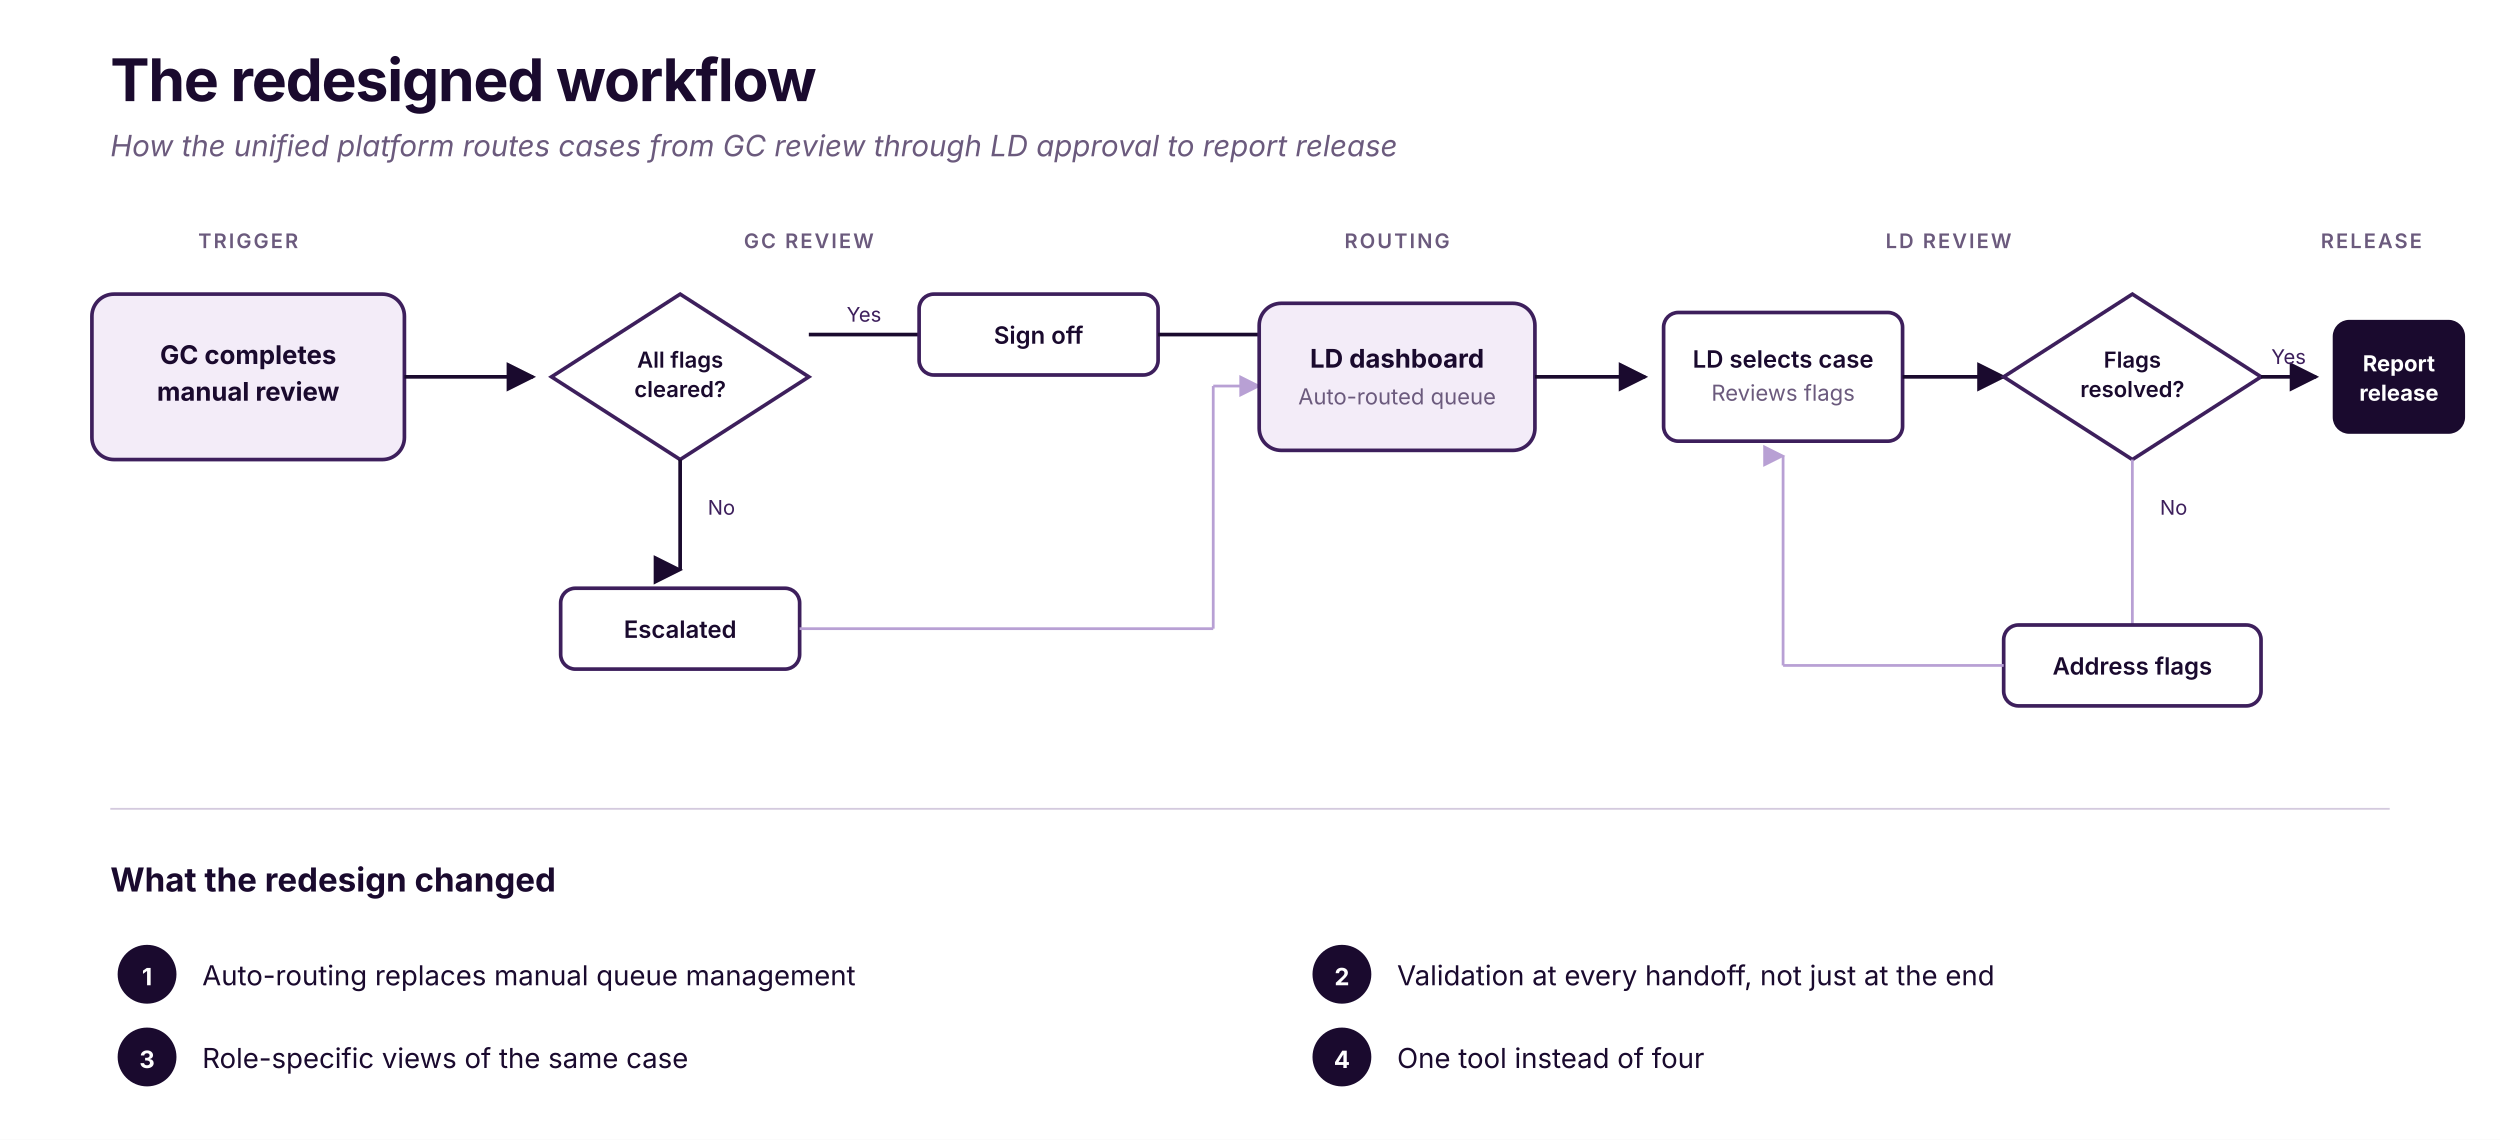
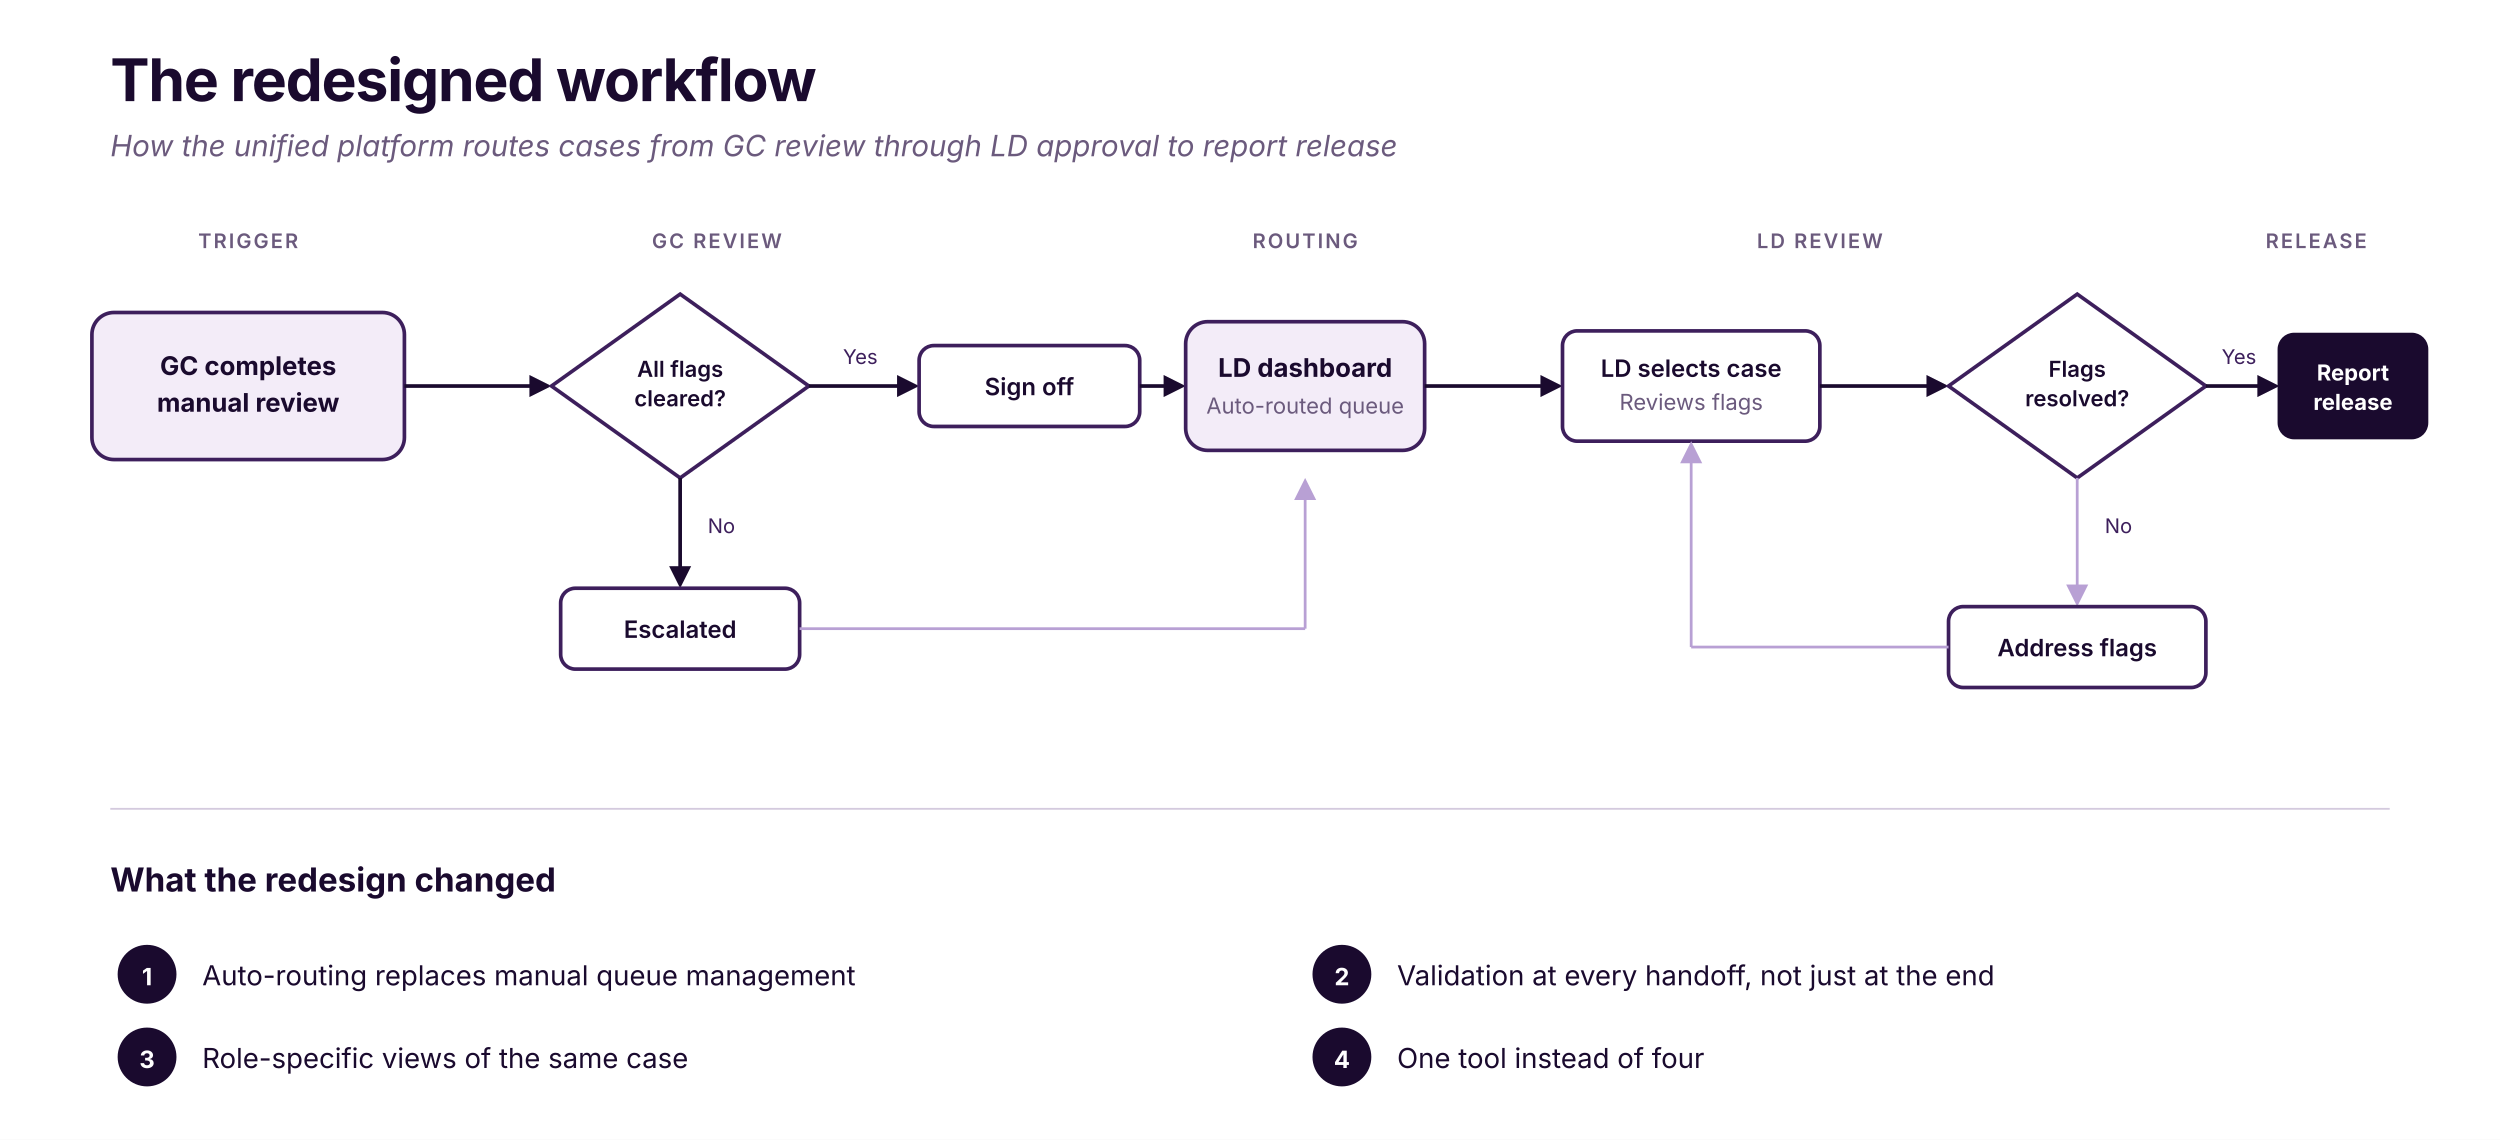
<svg xmlns="http://www.w3.org/2000/svg" viewBox="0 0 1360 620" width="1360" height="620">
  <defs>
    <style>
      text { font-family: 'Inter', 'SF Pro Display', 'Segoe UI', system-ui, sans-serif; }
    </style>
-     <marker id="arrow" viewBox="0 0 10 10" refX="9" refY="5" markerWidth="8" markerHeight="8" orient="auto-start-auto">
-       <path d="M0,0 L10,5 L0,10 Z" fill="#1a0a2e" />
-     </marker>
-     <marker id="arrow-light" viewBox="0 0 10 10" refX="9" refY="5" markerWidth="8" markerHeight="8" orient="auto-start-auto">
-       <path d="M0,0 L10,5 L0,10 Z" fill="#b8a0d4" />
-     </marker>
  </defs>
  <rect width="1360" height="620" fill="#ffffff" rx="0" />
  <text x="60" y="55" font-size="32" font-weight="700" fill="#1a0a2e" letter-spacing="-0.02em">The redesigned workflow</text>
  <text x="60" y="85" font-size="16" fill="#6b5a7d" font-style="italic">How the unified platform routes cases from GC review through LD approval to report release</text>
  <text x="135" y="135" font-size="11" font-weight="600" fill="#6b5a7d" text-anchor="middle" letter-spacing="0.1em">TRIGGER</text>
-   <text x="440" y="135" font-size="11" font-weight="600" fill="#6b5a7d" text-anchor="middle" letter-spacing="0.1em">GC REVIEW</text>
-   <text x="760" y="135" font-size="11" font-weight="600" fill="#6b5a7d" text-anchor="middle" letter-spacing="0.1em">ROUTING</text>
-   <text x="1060" y="135" font-size="11" font-weight="600" fill="#6b5a7d" text-anchor="middle" letter-spacing="0.1em">LD REVIEW</text>
-   <text x="1290" y="135" font-size="11" font-weight="600" fill="#6b5a7d" text-anchor="middle" letter-spacing="0.1em">RELEASE</text>
-   <rect x="50" y="160" width="170" height="90" rx="12" fill="#f3ecf8" stroke="#3d1f5c" stroke-width="2" />
-   <text x="135" y="198" font-size="14" font-weight="700" fill="#1a0a2e" text-anchor="middle">GC completes</text>
-   <text x="135" y="218" font-size="14" font-weight="700" fill="#1a0a2e" text-anchor="middle">manual review</text>
-   <line x1="220" y1="205" x2="290" y2="205" stroke="#1a0a2e" stroke-width="2" marker-end="url(#arrow)" />
-   <polygon points="370,160 440,205 370,250 300,205" fill="#ffffff" stroke="#3d1f5c" stroke-width="2" />
-   <text x="370" y="200" font-size="12" font-weight="600" fill="#1a0a2e" text-anchor="middle">All flags</text>
-   <text x="370" y="216" font-size="12" font-weight="600" fill="#1a0a2e" text-anchor="middle">cleared?</text>
-   <line x1="440" y1="182" x2="500" y2="182" stroke="#1a0a2e" stroke-width="2" />
-   <text x="470" y="175" font-size="11" fill="#3d1f5c" text-anchor="middle">Yes</text>
-   <rect x="500" y="160" width="130" height="44" rx="8" fill="#ffffff" stroke="#3d1f5c" stroke-width="2" />
-   <text x="565" y="187" font-size="13" font-weight="600" fill="#1a0a2e" text-anchor="middle">Sign off</text>
-   <line x1="370" y1="250" x2="370" y2="310" stroke="#1a0a2e" stroke-width="2" marker-end="url(#arrow)" />
-   <text x="385" y="280" font-size="11" fill="#3d1f5c">No</text>
+   <text x="390" y="135" font-size="11" font-weight="600" fill="#6b5a7d" text-anchor="middle" letter-spacing="0.1em">GC REVIEW</text>
+   <text x="710" y="135" font-size="11" font-weight="600" fill="#6b5a7d" text-anchor="middle" letter-spacing="0.1em">ROUTING</text>
+   <text x="990" y="135" font-size="11" font-weight="600" fill="#6b5a7d" text-anchor="middle" letter-spacing="0.1em">LD REVIEW</text>
+   <text x="1260" y="135" font-size="11" font-weight="600" fill="#6b5a7d" text-anchor="middle" letter-spacing="0.1em">RELEASE</text>
+   <rect x="50" y="170" width="170" height="80" rx="12" fill="#f3ecf8" stroke="#3d1f5c" stroke-width="2" />
+   <text x="135" y="204" font-size="14" font-weight="700" fill="#1a0a2e" text-anchor="middle">GC completes</text>
+   <text x="135" y="224" font-size="14" font-weight="700" fill="#1a0a2e" text-anchor="middle">manual review</text>
+   <line x1="220" y1="210" x2="295" y2="210" stroke="#1a0a2e" stroke-width="2" />
+   <polygon points="300,210 288,204 288,216" fill="#1a0a2e" />
+   <polygon points="370,160 440,210 370,260 300,210" fill="#ffffff" stroke="#3d1f5c" stroke-width="2" />
+   <text x="370" y="205" font-size="12" font-weight="600" fill="#1a0a2e" text-anchor="middle">All flags</text>
+   <text x="370" y="221" font-size="12" font-weight="600" fill="#1a0a2e" text-anchor="middle">cleared?</text>
+   <text x="468" y="198" font-size="11" fill="#3d1f5c" text-anchor="middle">Yes</text>
+   <line x1="440" y1="210" x2="495" y2="210" stroke="#1a0a2e" stroke-width="2" />
+   <polygon points="500,210 488,204 488,216" fill="#1a0a2e" />
+   <rect x="500" y="188" width="120" height="44" rx="8" fill="#ffffff" stroke="#3d1f5c" stroke-width="2" />
+   <text x="560" y="215" font-size="13" font-weight="600" fill="#1a0a2e" text-anchor="middle">Sign off</text>
+   <line x1="620" y1="210" x2="640" y2="210" stroke="#1a0a2e" stroke-width="2" />
+   <polygon points="645,210 633,204 633,216" fill="#1a0a2e" />
+   <text x="385" y="290" font-size="11" fill="#3d1f5c">No</text>
+   <line x1="370" y1="260" x2="370" y2="315" stroke="#1a0a2e" stroke-width="2" />
+   <polygon points="370,320 364,308 376,308" fill="#1a0a2e" />
  <rect x="305" y="320" width="130" height="44" rx="8" fill="#ffffff" stroke="#3d1f5c" stroke-width="2" />
  <text x="370" y="347" font-size="13" font-weight="600" fill="#1a0a2e" text-anchor="middle">Escalated</text>
-   <line x1="630" y1="182" x2="685" y2="182" stroke="#1a0a2e" stroke-width="2" />
-   <line x1="435" y1="342" x2="660" y2="342" stroke="#b8a0d4" stroke-width="1.5" />
-   <line x1="660" y1="342" x2="660" y2="210" stroke="#b8a0d4" stroke-width="1.5" />
-   <line x1="660" y1="210" x2="685" y2="210" stroke="#b8a0d4" stroke-width="1.5" marker-end="url(#arrow-light)" />
-   <rect x="685" y="165" width="150" height="80" rx="12" fill="#f3ecf8" stroke="#3d1f5c" stroke-width="2" />
-   <text x="760" y="200" font-size="14" font-weight="700" fill="#1a0a2e" text-anchor="middle">LD dashboard</text>
-   <text x="760" y="220" font-size="12" fill="#6b5a7d" text-anchor="middle">Auto-routed queue</text>
-   <line x1="835" y1="205" x2="895" y2="205" stroke="#1a0a2e" stroke-width="2" marker-end="url(#arrow)" />
-   <rect x="905" y="170" width="130" height="70" rx="8" fill="#ffffff" stroke="#3d1f5c" stroke-width="2" />
-   <text x="970" y="200" font-size="13" font-weight="600" fill="#1a0a2e" text-anchor="middle">LD selects case</text>
-   <text x="970" y="218" font-size="12" fill="#6b5a7d" text-anchor="middle">Reviews flags</text>
-   <line x1="1035" y1="205" x2="1090" y2="205" stroke="#1a0a2e" stroke-width="2" marker-end="url(#arrow)" />
-   <polygon points="1160,160 1230,205 1160,250 1090,205" fill="#ffffff" stroke="#3d1f5c" stroke-width="2" />
-   <text x="1160" y="200" font-size="12" font-weight="600" fill="#1a0a2e" text-anchor="middle">Flags</text>
-   <text x="1160" y="216" font-size="12" font-weight="600" fill="#1a0a2e" text-anchor="middle">resolved?</text>
-   <line x1="1230" y1="205" x2="1260" y2="205" stroke="#1a0a2e" stroke-width="2" marker-end="url(#arrow)" />
-   <text x="1245" y="198" font-size="11" fill="#3d1f5c" text-anchor="middle">Yes</text>
-   <rect x="1270" y="175" width="70" height="60" rx="8" fill="#1a0a2e" stroke="#1a0a2e" stroke-width="2" />
-   <text x="1305" y="202" font-size="12" font-weight="700" fill="#ffffff" text-anchor="middle">Report</text>
-   <text x="1305" y="218" font-size="12" font-weight="700" fill="#ffffff" text-anchor="middle">release</text>
-   <line x1="1160" y1="250" x2="1160" y2="340" stroke="#b8a0d4" stroke-width="1.5" />
-   <text x="1175" y="280" font-size="11" fill="#3d1f5c">No</text>
-   <rect x="1090" y="340" width="140" height="44" rx="8" fill="#ffffff" stroke="#3d1f5c" stroke-width="2" />
-   <text x="1160" y="367" font-size="13" font-weight="600" fill="#1a0a2e" text-anchor="middle">Address flags</text>
-   <line x1="1090" y1="362" x2="970" y2="362" stroke="#b8a0d4" stroke-width="1.5" />
-   <line x1="970" y1="362" x2="970" y2="248" stroke="#b8a0d4" stroke-width="1.5" marker-end="url(#arrow-light)" />
+   <line x1="435" y1="342" x2="710" y2="342" stroke="#b8a0d4" stroke-width="1.5" />
+   <line x1="710" y1="342" x2="710" y2="265" stroke="#b8a0d4" stroke-width="1.5" />
+   <polygon points="710,260 704,272 716,272" fill="#b8a0d4" />
+   <rect x="645" y="175" width="130" height="70" rx="12" fill="#f3ecf8" stroke="#3d1f5c" stroke-width="2" />
+   <text x="710" y="205" font-size="14" font-weight="700" fill="#1a0a2e" text-anchor="middle">LD dashboard</text>
+   <text x="710" y="225" font-size="12" fill="#6b5a7d" text-anchor="middle">Auto-routed queue</text>
+   <line x1="775" y1="210" x2="845" y2="210" stroke="#1a0a2e" stroke-width="2" />
+   <polygon points="850,210 838,204 838,216" fill="#1a0a2e" />
+   <rect x="850" y="180" width="140" height="60" rx="8" fill="#ffffff" stroke="#3d1f5c" stroke-width="2" />
+   <text x="920" y="205" font-size="13" font-weight="600" fill="#1a0a2e" text-anchor="middle">LD selects case</text>
+   <text x="920" y="223" font-size="12" fill="#6b5a7d" text-anchor="middle">Reviews flags</text>
+   <line x1="990" y1="210" x2="1055" y2="210" stroke="#1a0a2e" stroke-width="2" />
+   <polygon points="1060,210 1048,204 1048,216" fill="#1a0a2e" />
+   <polygon points="1130,160 1200,210 1130,260 1060,210" fill="#ffffff" stroke="#3d1f5c" stroke-width="2" />
+   <text x="1130" y="205" font-size="12" font-weight="600" fill="#1a0a2e" text-anchor="middle">Flags</text>
+   <text x="1130" y="221" font-size="12" font-weight="600" fill="#1a0a2e" text-anchor="middle">resolved?</text>
+   <text x="1218" y="198" font-size="11" fill="#3d1f5c" text-anchor="middle">Yes</text>
+   <line x1="1200" y1="210" x2="1235" y2="210" stroke="#1a0a2e" stroke-width="2" />
+   <polygon points="1240,210 1228,204 1228,216" fill="#1a0a2e" />
+   <rect x="1240" y="182" width="80" height="56" rx="8" fill="#1a0a2e" stroke="#1a0a2e" stroke-width="2" />
+   <text x="1280" y="207" font-size="12" font-weight="700" fill="#ffffff" text-anchor="middle">Report</text>
+   <text x="1280" y="223" font-size="12" font-weight="700" fill="#ffffff" text-anchor="middle">release</text>
+   <text x="1145" y="290" font-size="11" fill="#3d1f5c">No</text>
+   <line x1="1130" y1="260" x2="1130" y2="325" stroke="#b8a0d4" stroke-width="1.5" />
+   <polygon points="1130,330 1124,318 1136,318" fill="#b8a0d4" />
+   <rect x="1060" y="330" width="140" height="44" rx="8" fill="#ffffff" stroke="#3d1f5c" stroke-width="2" />
+   <text x="1130" y="357" font-size="13" font-weight="600" fill="#1a0a2e" text-anchor="middle">Address flags</text>
+   <line x1="1060" y1="352" x2="920" y2="352" stroke="#b8a0d4" stroke-width="1.5" />
+   <line x1="920" y1="352" x2="920" y2="245" stroke="#b8a0d4" stroke-width="1.5" />
+   <polygon points="920,240 914,252 926,252" fill="#b8a0d4" />
  <line x1="60" y1="440" x2="1300" y2="440" stroke="#d4cade" stroke-width="1" />
  <text x="60" y="485" font-size="18" font-weight="700" fill="#1a0a2e">What the redesign changed</text>
  <circle cx="80" cy="530" r="16" fill="#1a0a2e" />
  <text x="80" y="536" font-size="13" font-weight="700" fill="#ffffff" text-anchor="middle">1</text>
  <text x="110" y="536" font-size="15" fill="#1a0a2e">Auto-routing replaces manual queue management</text>
  <circle cx="730" cy="530" r="16" fill="#1a0a2e" />
  <text x="730" y="536" font-size="13" font-weight="700" fill="#ffffff" text-anchor="middle">2</text>
  <text x="760" y="536" font-size="15" fill="#1a0a2e">Validation at every handoff, not just at the end</text>
  <circle cx="80" cy="575" r="16" fill="#1a0a2e" />
  <text x="80" y="581" font-size="13" font-weight="700" fill="#ffffff" text-anchor="middle">3</text>
  <text x="110" y="581" font-size="15" fill="#1a0a2e">Role-specific views of the same case</text>
  <circle cx="730" cy="575" r="16" fill="#1a0a2e" />
  <text x="730" y="581" font-size="13" font-weight="700" fill="#ffffff" text-anchor="middle">4</text>
  <text x="760" y="581" font-size="15" fill="#1a0a2e">One tool instead of four</text>
</svg>
